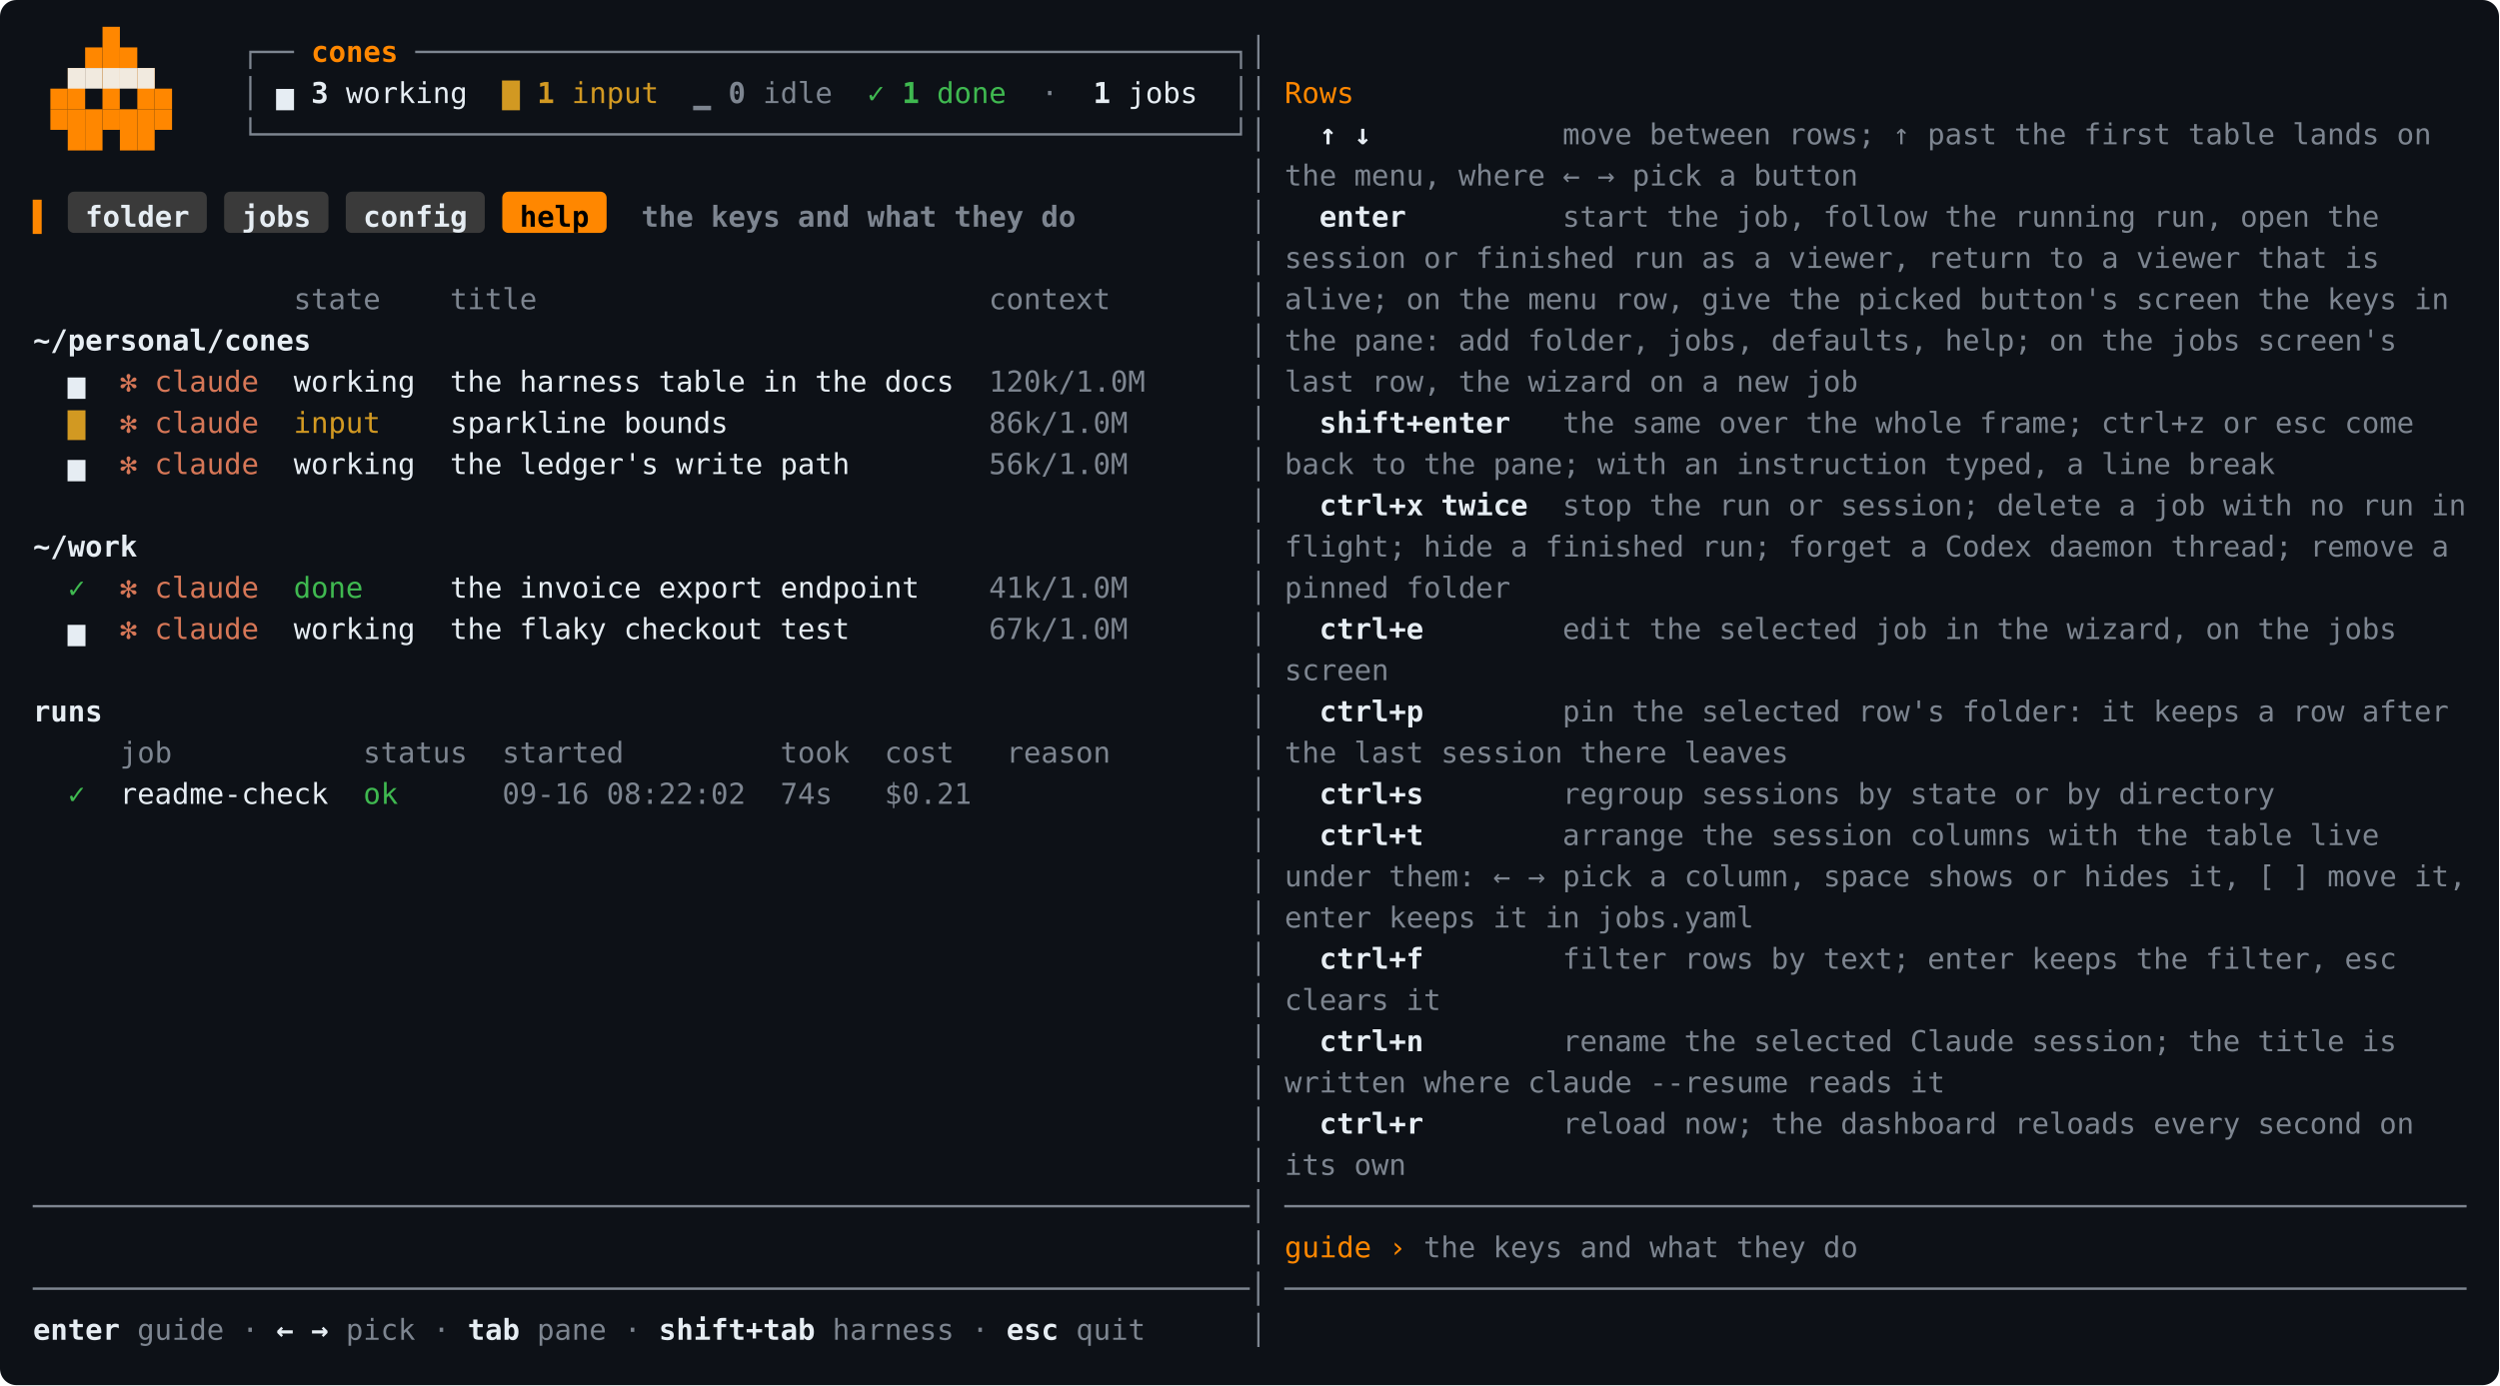
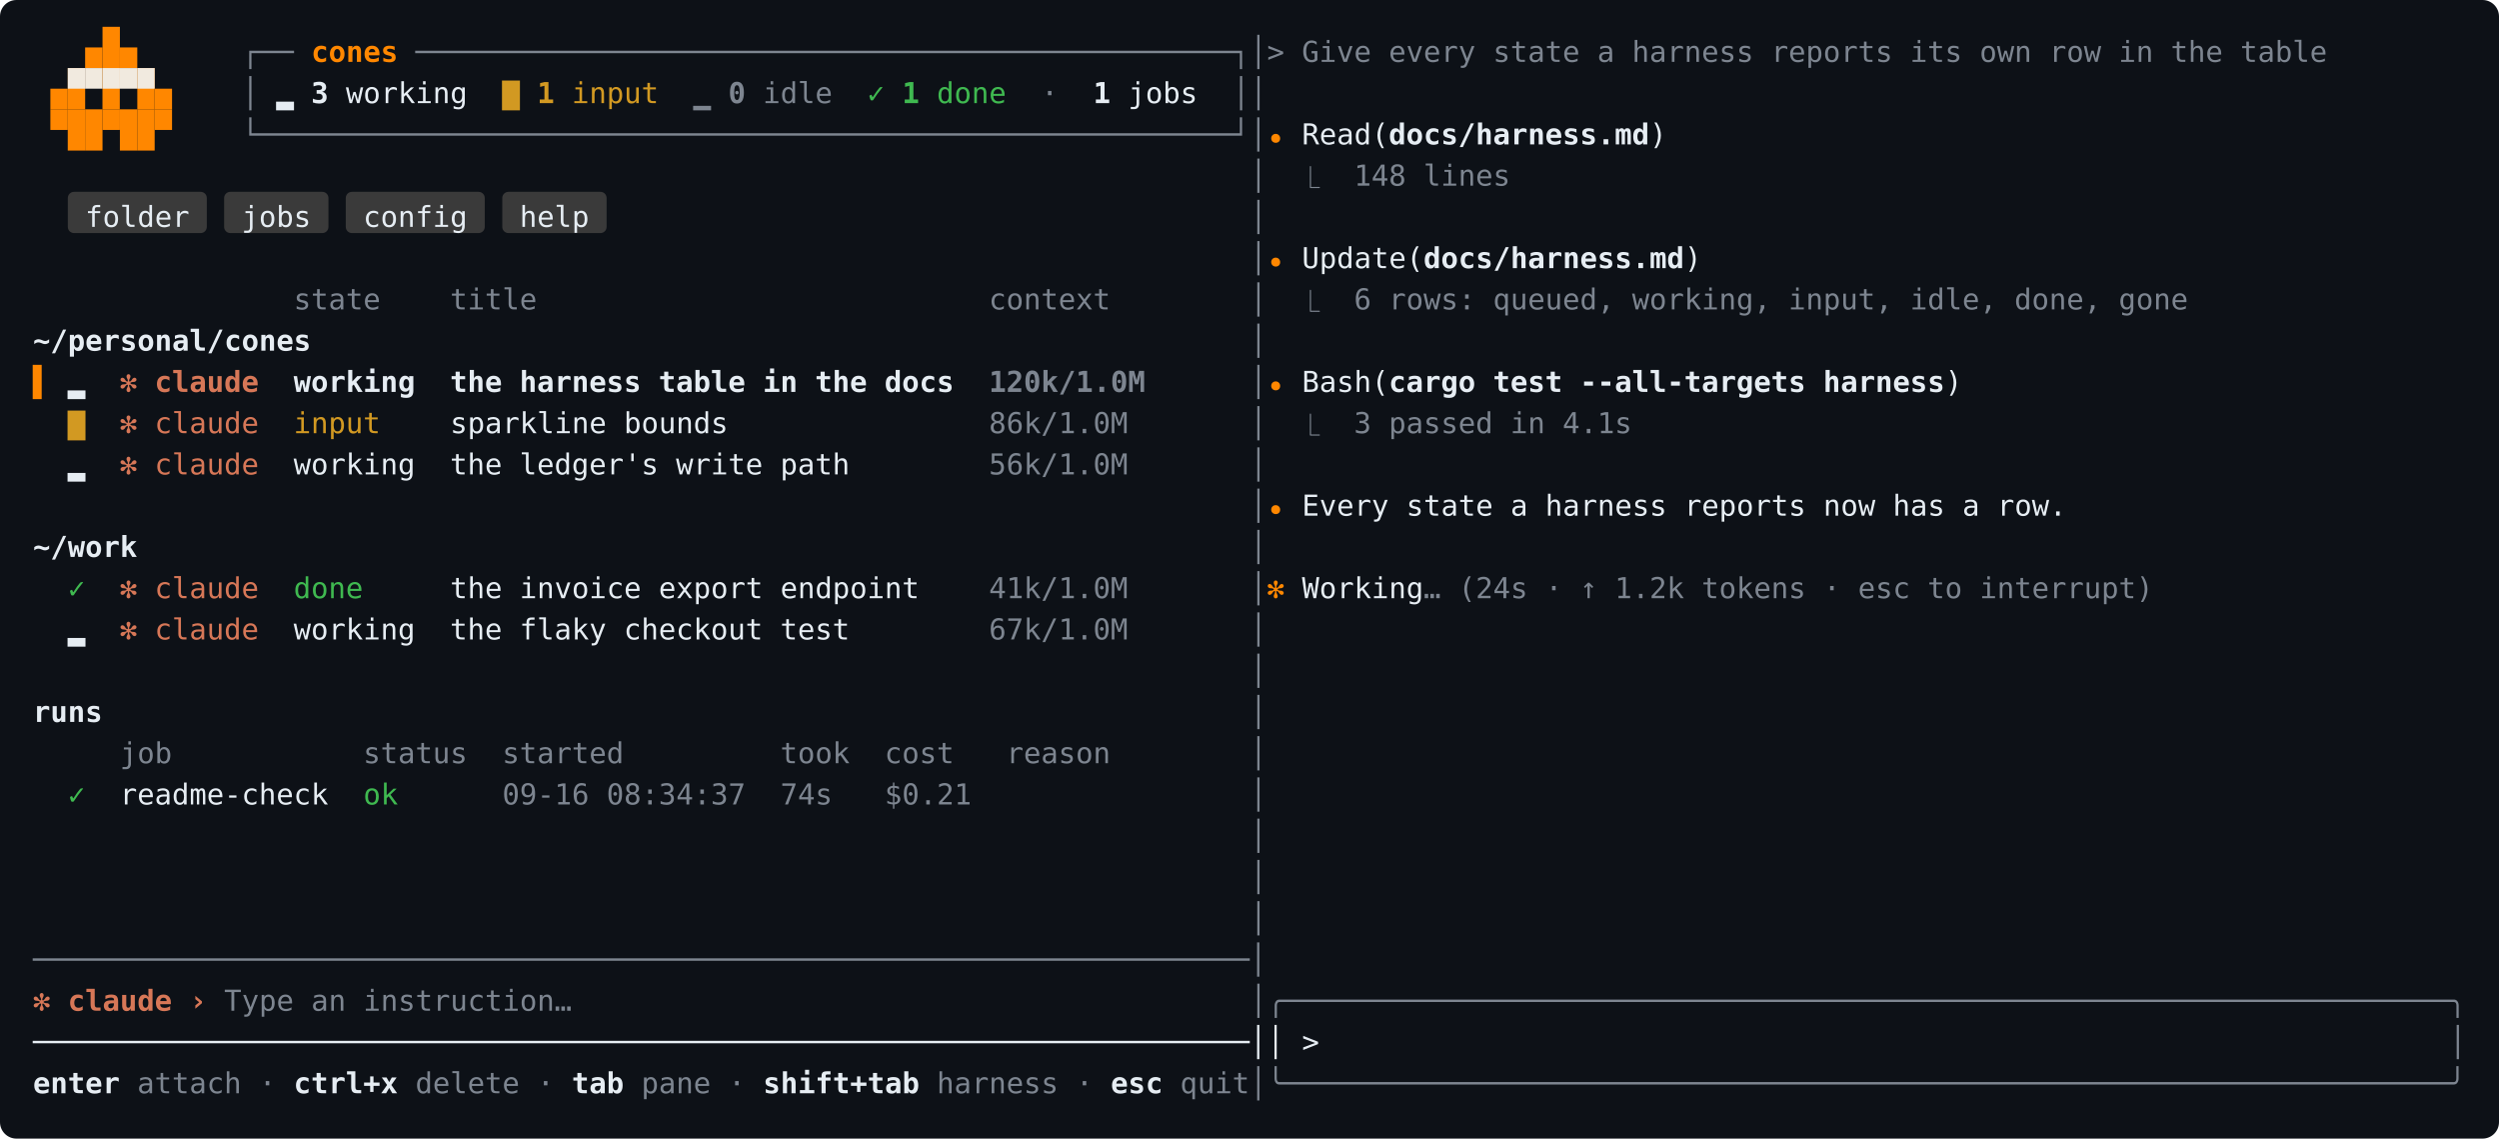
- <svg xmlns="http://www.w3.org/2000/svg" width="1212" height="672" viewBox="0 0 1212 672" font-family="SFMono-Regular,Menlo,Consolas,monospace" font-size="14">
-   <rect width="1212" height="672" rx="8" fill="#0d1117" />
+ <svg xmlns="http://www.w3.org/2000/svg" width="1212" height="552" viewBox="0 0 1212 552" font-family="SFMono-Regular,Menlo,Consolas,monospace" font-size="14">
+   <rect width="1212" height="552" rx="8" fill="#0d1117" />
  <rect x="41.29" y="23.0" width="8.43" height="10.0" fill="#ff8700" />
  <rect x="49.72" y="13" width="8.43" height="20" fill="#ff8700" />
  <rect x="58.15" y="23.0" width="8.43" height="10.0" fill="#ff8700" />
  <text x="117.2" y="30" xml:space="preserve" textLength="33.7" lengthAdjust="spacingAndGlyphs" fill="#7d8590">┌── </text>
  <text x="150.9" y="30" xml:space="preserve" textLength="50.6" lengthAdjust="spacingAndGlyphs" fill="#ff8700" font-weight="700">cones </text>
-   <text x="201.5" y="30" xml:space="preserve" textLength="413.1" lengthAdjust="spacingAndGlyphs" fill="#7d8590">───────────────────────────────────────────────┐│</text>
+   <text x="201.5" y="30" xml:space="preserve" textLength="927.3" lengthAdjust="spacingAndGlyphs" fill="#7d8590">───────────────────────────────────────────────┐│&gt; Give every state a harness reports its own row in the table</text>
  <rect x="24.43" y="43.0" width="8.43" height="10.0" fill="#ff8700" />
  <rect x="32.9" y="33" width="8.4" height="20" rx="0" fill="#ff8700" />
  <rect x="32.86" y="33" width="8.43" height="10.0" fill="#f1eadf" />
  <rect x="41.29" y="33" width="8.43" height="10.0" fill="#f1eadf" />
  <rect x="49.7" y="33" width="8.4" height="20" rx="0" fill="#ff8700" />
  <rect x="49.72" y="33" width="8.43" height="10.0" fill="#f1eadf" />
  <rect x="58.15" y="33" width="8.43" height="10.0" fill="#f1eadf" />
  <rect x="66.6" y="33" width="8.4" height="20" rx="0" fill="#ff8700" />
  <rect x="66.58" y="33" width="8.43" height="10.0" fill="#f1eadf" />
  <rect x="75.01" y="43.0" width="8.43" height="10.0" fill="#ff8700" />
  <text x="117.2" y="50" xml:space="preserve" textLength="8.4" lengthAdjust="spacingAndGlyphs" fill="#7d8590">│</text>
-   <text x="125.6" y="50" xml:space="preserve" textLength="25.3" lengthAdjust="spacingAndGlyphs" fill="#e6edf3"> ▅ </text>
+   <text x="125.6" y="50" xml:space="preserve" textLength="25.3" lengthAdjust="spacingAndGlyphs" fill="#e6edf3"> ▂ </text>
  <text x="150.9" y="50" xml:space="preserve" textLength="8.4" lengthAdjust="spacingAndGlyphs" fill="#e6edf3" font-weight="700">3</text>
  <text x="159.3" y="50" xml:space="preserve" textLength="84.3" lengthAdjust="spacingAndGlyphs" fill="#e6edf3"> working  </text>
  <text x="243.6" y="50" xml:space="preserve" textLength="16.9" lengthAdjust="spacingAndGlyphs" fill="#d29922">▇ </text>
  <text x="260.5" y="50" xml:space="preserve" textLength="8.4" lengthAdjust="spacingAndGlyphs" fill="#d29922" font-weight="700">1</text>
  <text x="268.9" y="50" xml:space="preserve" textLength="50.6" lengthAdjust="spacingAndGlyphs" fill="#d29922"> input</text>
  <text x="336.3" y="50" xml:space="preserve" textLength="16.9" lengthAdjust="spacingAndGlyphs" fill="#7d8590">▁ </text>
  <text x="353.2" y="50" xml:space="preserve" textLength="8.4" lengthAdjust="spacingAndGlyphs" fill="#7d8590" font-weight="700">0</text>
  <text x="361.6" y="50" xml:space="preserve" textLength="42.1" lengthAdjust="spacingAndGlyphs" fill="#7d8590"> idle</text>
  <text x="420.6" y="50" xml:space="preserve" textLength="16.9" lengthAdjust="spacingAndGlyphs" fill="#3fb950">✓ </text>
  <text x="437.5" y="50" xml:space="preserve" textLength="8.4" lengthAdjust="spacingAndGlyphs" fill="#3fb950" font-weight="700">1</text>
  <text x="445.9" y="50" xml:space="preserve" textLength="42.1" lengthAdjust="spacingAndGlyphs" fill="#3fb950"> done</text>
  <text x="504.9" y="50" xml:space="preserve" textLength="25.3" lengthAdjust="spacingAndGlyphs" fill="#7d8590">·  </text>
  <text x="530.2" y="50" xml:space="preserve" textLength="8.4" lengthAdjust="spacingAndGlyphs" fill="#e6edf3" font-weight="700">1</text>
  <text x="538.7" y="50" xml:space="preserve" textLength="59.0" lengthAdjust="spacingAndGlyphs" fill="#e6edf3"> jobs  </text>
  <text x="597.7" y="50" xml:space="preserve" textLength="16.9" lengthAdjust="spacingAndGlyphs" fill="#7d8590">││</text>
-   <text x="623.0" y="50" xml:space="preserve" textLength="33.7" lengthAdjust="spacingAndGlyphs" fill="#ff8700">Rows</text>
  <rect x="24.43" y="53" width="8.43" height="10.0" fill="#ff8700" />
  <rect x="32.86" y="53" width="8.43" height="20" fill="#ff8700" />
  <rect x="41.29" y="53" width="8.43" height="20" fill="#ff8700" />
  <rect x="49.72" y="53" width="8.43" height="10.0" fill="#ff8700" />
  <rect x="58.15" y="53" width="8.43" height="20" fill="#ff8700" />
  <rect x="66.58" y="53" width="8.43" height="20" fill="#ff8700" />
  <rect x="75.01" y="53" width="8.43" height="10.0" fill="#ff8700" />
  <text x="117.2" y="70" xml:space="preserve" textLength="497.4" lengthAdjust="spacingAndGlyphs" fill="#7d8590">└────────────────────────────────────────────────────────┘│</text>
-   <text x="623.0" y="70" xml:space="preserve" textLength="134.9" lengthAdjust="spacingAndGlyphs" fill="#e6edf3" font-weight="700">  ↑ ↓           </text>
-   <text x="757.8" y="70" xml:space="preserve" textLength="421.5" lengthAdjust="spacingAndGlyphs" fill="#7d8590">move between rows; ↑ past the first table lands on</text>
+   <text x="614.5" y="70" xml:space="preserve" textLength="8.4" lengthAdjust="spacingAndGlyphs" fill="#ff8700">⏺</text>
+   <text x="623.0" y="70" xml:space="preserve" textLength="50.6" lengthAdjust="spacingAndGlyphs" fill="#e6edf3"> Read(</text>
+   <text x="673.5" y="70" xml:space="preserve" textLength="126.4" lengthAdjust="spacingAndGlyphs" fill="#e6edf3" font-weight="700">docs/harness.md</text>
+   <text x="800.0" y="70" xml:space="preserve" textLength="8.4" lengthAdjust="spacingAndGlyphs" fill="#e6edf3">)</text>
  <text x="606.1" y="90" xml:space="preserve" textLength="8.4" lengthAdjust="spacingAndGlyphs" fill="#7d8590">│</text>
-   <text x="623.0" y="90" xml:space="preserve" textLength="278.2" lengthAdjust="spacingAndGlyphs" fill="#7d8590">the menu, where ← → pick a button</text>
-   <text x="16.0" y="110" xml:space="preserve" textLength="16.9" lengthAdjust="spacingAndGlyphs" fill="#ff8700" font-weight="700">▌ </text>
+   <text x="631.4" y="90" xml:space="preserve" textLength="101.2" lengthAdjust="spacingAndGlyphs" fill="#7d8590">⎿  148 lines</text>
  <rect x="32.9" y="93" width="67.4" height="20" rx="3" fill="#3a3a3a" />
-   <text x="32.9" y="110" xml:space="preserve" textLength="67.4" lengthAdjust="spacingAndGlyphs" fill="#e6edf3" font-weight="700"> folder </text>
+   <text x="32.9" y="110" xml:space="preserve" textLength="67.4" lengthAdjust="spacingAndGlyphs" fill="#e6edf3"> folder </text>
  <rect x="108.7" y="93" width="50.6" height="20" rx="3" fill="#3a3a3a" />
-   <text x="108.7" y="110" xml:space="preserve" textLength="50.6" lengthAdjust="spacingAndGlyphs" fill="#e6edf3" font-weight="700"> jobs </text>
+   <text x="108.7" y="110" xml:space="preserve" textLength="50.6" lengthAdjust="spacingAndGlyphs" fill="#e6edf3"> jobs </text>
  <rect x="167.7" y="93" width="67.4" height="20" rx="3" fill="#3a3a3a" />
-   <text x="167.7" y="110" xml:space="preserve" textLength="67.4" lengthAdjust="spacingAndGlyphs" fill="#e6edf3" font-weight="700"> config </text>
-   <rect x="243.6" y="93" width="50.6" height="20" rx="3" fill="#ff8700" />
-   <text x="243.6" y="110" xml:space="preserve" textLength="50.6" lengthAdjust="spacingAndGlyphs" fill="#000" font-weight="700"> help </text>
-   <text x="302.6" y="110" xml:space="preserve" textLength="219.2" lengthAdjust="spacingAndGlyphs" fill="#7d8590" font-weight="700"> the keys and what they do</text>
+   <text x="167.7" y="110" xml:space="preserve" textLength="67.4" lengthAdjust="spacingAndGlyphs" fill="#e6edf3"> config </text>
+   <rect x="243.6" y="93" width="50.6" height="20" rx="3" fill="#3a3a3a" />
+   <text x="243.6" y="110" xml:space="preserve" textLength="50.6" lengthAdjust="spacingAndGlyphs" fill="#e6edf3"> help </text>
  <text x="606.1" y="110" xml:space="preserve" textLength="8.4" lengthAdjust="spacingAndGlyphs" fill="#7d8590">│</text>
-   <text x="623.0" y="110" xml:space="preserve" textLength="134.9" lengthAdjust="spacingAndGlyphs" fill="#e6edf3" font-weight="700">  enter         </text>
-   <text x="757.8" y="110" xml:space="preserve" textLength="396.2" lengthAdjust="spacingAndGlyphs" fill="#7d8590">start the job, follow the running run, open the</text>
  <text x="606.1" y="130" xml:space="preserve" textLength="8.4" lengthAdjust="spacingAndGlyphs" fill="#7d8590">│</text>
-   <text x="623.0" y="130" xml:space="preserve" textLength="531.1" lengthAdjust="spacingAndGlyphs" fill="#7d8590">session or finished run as a viewer, return to a viewer that is</text>
+   <text x="614.5" y="130" xml:space="preserve" textLength="8.4" lengthAdjust="spacingAndGlyphs" fill="#ff8700">⏺</text>
+   <text x="623.0" y="130" xml:space="preserve" textLength="67.4" lengthAdjust="spacingAndGlyphs" fill="#e6edf3"> Update(</text>
+   <text x="690.4" y="130" xml:space="preserve" textLength="126.4" lengthAdjust="spacingAndGlyphs" fill="#e6edf3" font-weight="700">docs/harness.md</text>
+   <text x="816.9" y="130" xml:space="preserve" textLength="8.4" lengthAdjust="spacingAndGlyphs" fill="#e6edf3">)</text>
  <text x="16.0" y="150" xml:space="preserve" textLength="556.4" lengthAdjust="spacingAndGlyphs" fill="#7d8590">               state    title                          context    </text>
  <text x="606.1" y="150" xml:space="preserve" textLength="8.4" lengthAdjust="spacingAndGlyphs" fill="#7d8590">│</text>
-   <text x="623.0" y="150" xml:space="preserve" textLength="564.8" lengthAdjust="spacingAndGlyphs" fill="#7d8590">alive; on the menu row, give the picked button's screen the keys in</text>
+   <text x="631.4" y="150" xml:space="preserve" textLength="429.9" lengthAdjust="spacingAndGlyphs" fill="#7d8590">⎿  6 rows: queued, working, input, idle, done, gone</text>
  <text x="16.0" y="170" xml:space="preserve" textLength="134.9" lengthAdjust="spacingAndGlyphs" fill="#e6edf3" font-weight="700">~/personal/cones</text>
  <text x="606.1" y="170" xml:space="preserve" textLength="8.4" lengthAdjust="spacingAndGlyphs" fill="#7d8590">│</text>
-   <text x="623.0" y="170" xml:space="preserve" textLength="539.5" lengthAdjust="spacingAndGlyphs" fill="#7d8590">the pane: add folder, jobs, defaults, help; on the jobs screen's</text>
-   <text x="32.9" y="190" xml:space="preserve" textLength="25.3" lengthAdjust="spacingAndGlyphs" fill="#e6edf3">▅  </text>
-   <text x="58.1" y="190" xml:space="preserve" textLength="84.3" lengthAdjust="spacingAndGlyphs" fill="#d77757">✻ claude  </text>
-   <text x="142.4" y="190" xml:space="preserve" textLength="337.2" lengthAdjust="spacingAndGlyphs" fill="#e6edf3">working  the harness table in the docs  </text>
-   <text x="479.6" y="190" xml:space="preserve" textLength="92.7" lengthAdjust="spacingAndGlyphs" fill="#7d8590">120k/1.0M  </text>
+   <text x="16.0" y="190" xml:space="preserve" textLength="16.9" lengthAdjust="spacingAndGlyphs" fill="#ff8700" font-weight="700">▌ </text>
+   <text x="32.9" y="190" xml:space="preserve" textLength="25.3" lengthAdjust="spacingAndGlyphs" fill="#e6edf3" font-weight="700">▂  </text>
+   <text x="58.1" y="190" xml:space="preserve" textLength="84.3" lengthAdjust="spacingAndGlyphs" fill="#d77757" font-weight="700">✻ claude  </text>
+   <text x="142.4" y="190" xml:space="preserve" textLength="337.2" lengthAdjust="spacingAndGlyphs" fill="#e6edf3" font-weight="700">working  the harness table in the docs  </text>
+   <text x="479.6" y="190" xml:space="preserve" textLength="92.7" lengthAdjust="spacingAndGlyphs" fill="#7d8590" font-weight="700">120k/1.0M  </text>
  <text x="606.1" y="190" xml:space="preserve" textLength="8.4" lengthAdjust="spacingAndGlyphs" fill="#7d8590">│</text>
-   <text x="623.0" y="190" xml:space="preserve" textLength="278.2" lengthAdjust="spacingAndGlyphs" fill="#7d8590">last row, the wizard on a new job</text>
+   <text x="614.5" y="190" xml:space="preserve" textLength="8.4" lengthAdjust="spacingAndGlyphs" fill="#ff8700">⏺</text>
+   <text x="623.0" y="190" xml:space="preserve" textLength="50.6" lengthAdjust="spacingAndGlyphs" fill="#e6edf3"> Bash(</text>
+   <text x="673.5" y="190" xml:space="preserve" textLength="269.8" lengthAdjust="spacingAndGlyphs" fill="#e6edf3" font-weight="700">cargo test --all-targets harness</text>
+   <text x="943.3" y="190" xml:space="preserve" textLength="8.4" lengthAdjust="spacingAndGlyphs" fill="#e6edf3">)</text>
  <text x="32.9" y="210" xml:space="preserve" textLength="25.3" lengthAdjust="spacingAndGlyphs" fill="#d29922">▇  </text>
  <text x="58.1" y="210" xml:space="preserve" textLength="84.3" lengthAdjust="spacingAndGlyphs" fill="#d77757">✻ claude  </text>
  <text x="142.4" y="210" xml:space="preserve" textLength="75.9" lengthAdjust="spacingAndGlyphs" fill="#d29922">input    </text>
  <text x="218.3" y="210" xml:space="preserve" textLength="261.3" lengthAdjust="spacingAndGlyphs" fill="#e6edf3">sparkline bounds               </text>
  <text x="479.6" y="210" xml:space="preserve" textLength="92.7" lengthAdjust="spacingAndGlyphs" fill="#7d8590">86k/1.0M   </text>
  <text x="606.1" y="210" xml:space="preserve" textLength="8.4" lengthAdjust="spacingAndGlyphs" fill="#7d8590">│</text>
-   <text x="623.0" y="210" xml:space="preserve" textLength="134.9" lengthAdjust="spacingAndGlyphs" fill="#e6edf3" font-weight="700">  shift+enter   </text>
-   <text x="757.8" y="210" xml:space="preserve" textLength="413.1" lengthAdjust="spacingAndGlyphs" fill="#7d8590">the same over the whole frame; ctrl+z or esc come</text>
-   <text x="32.9" y="230" xml:space="preserve" textLength="25.3" lengthAdjust="spacingAndGlyphs" fill="#e6edf3">▅  </text>
+   <text x="631.4" y="210" xml:space="preserve" textLength="160.2" lengthAdjust="spacingAndGlyphs" fill="#7d8590">⎿  3 passed in 4.1s</text>
+   <text x="32.9" y="230" xml:space="preserve" textLength="25.3" lengthAdjust="spacingAndGlyphs" fill="#e6edf3">▂  </text>
  <text x="58.1" y="230" xml:space="preserve" textLength="84.3" lengthAdjust="spacingAndGlyphs" fill="#d77757">✻ claude  </text>
  <text x="142.4" y="230" xml:space="preserve" textLength="337.2" lengthAdjust="spacingAndGlyphs" fill="#e6edf3">working  the ledger's write path        </text>
  <text x="479.6" y="230" xml:space="preserve" textLength="92.7" lengthAdjust="spacingAndGlyphs" fill="#7d8590">56k/1.0M   </text>
  <text x="606.1" y="230" xml:space="preserve" textLength="8.4" lengthAdjust="spacingAndGlyphs" fill="#7d8590">│</text>
-   <text x="623.0" y="230" xml:space="preserve" textLength="480.5" lengthAdjust="spacingAndGlyphs" fill="#7d8590">back to the pane; with an instruction typed, a line break</text>
  <text x="606.1" y="250" xml:space="preserve" textLength="8.4" lengthAdjust="spacingAndGlyphs" fill="#7d8590">│</text>
-   <text x="623.0" y="250" xml:space="preserve" textLength="134.9" lengthAdjust="spacingAndGlyphs" fill="#e6edf3" font-weight="700">  ctrl+x twice  </text>
-   <text x="757.8" y="250" xml:space="preserve" textLength="438.4" lengthAdjust="spacingAndGlyphs" fill="#7d8590">stop the run or session; delete a job with no run in</text>
+   <text x="614.5" y="250" xml:space="preserve" textLength="8.4" lengthAdjust="spacingAndGlyphs" fill="#ff8700">⏺</text>
+   <text x="623.0" y="250" xml:space="preserve" textLength="379.3" lengthAdjust="spacingAndGlyphs" fill="#e6edf3"> Every state a harness reports now has a row.</text>
  <text x="16.0" y="270" xml:space="preserve" textLength="50.6" lengthAdjust="spacingAndGlyphs" fill="#e6edf3" font-weight="700">~/work</text>
  <text x="606.1" y="270" xml:space="preserve" textLength="8.4" lengthAdjust="spacingAndGlyphs" fill="#7d8590">│</text>
-   <text x="623.0" y="270" xml:space="preserve" textLength="564.8" lengthAdjust="spacingAndGlyphs" fill="#7d8590">flight; hide a finished run; forget a Codex daemon thread; remove a</text>
  <text x="32.9" y="290" xml:space="preserve" textLength="25.3" lengthAdjust="spacingAndGlyphs" fill="#3fb950">✓  </text>
  <text x="58.1" y="290" xml:space="preserve" textLength="84.3" lengthAdjust="spacingAndGlyphs" fill="#d77757">✻ claude  </text>
  <text x="142.4" y="290" xml:space="preserve" textLength="75.9" lengthAdjust="spacingAndGlyphs" fill="#3fb950">done     </text>
  <text x="218.3" y="290" xml:space="preserve" textLength="261.3" lengthAdjust="spacingAndGlyphs" fill="#e6edf3">the invoice export endpoint    </text>
  <text x="479.6" y="290" xml:space="preserve" textLength="92.7" lengthAdjust="spacingAndGlyphs" fill="#7d8590">41k/1.0M   </text>
  <text x="606.1" y="290" xml:space="preserve" textLength="8.4" lengthAdjust="spacingAndGlyphs" fill="#7d8590">│</text>
-   <text x="623.0" y="290" xml:space="preserve" textLength="109.6" lengthAdjust="spacingAndGlyphs" fill="#7d8590">pinned folder</text>
-   <text x="32.9" y="310" xml:space="preserve" textLength="25.3" lengthAdjust="spacingAndGlyphs" fill="#e6edf3">▅  </text>
+   <text x="614.5" y="290" xml:space="preserve" textLength="8.4" lengthAdjust="spacingAndGlyphs" fill="#ff8700">✻</text>
+   <text x="623.0" y="290" xml:space="preserve" textLength="67.4" lengthAdjust="spacingAndGlyphs" fill="#e6edf3"> Working</text>
+   <text x="690.4" y="290" xml:space="preserve" textLength="354.1" lengthAdjust="spacingAndGlyphs" fill="#7d8590">… (24s · ↑ 1.2k tokens · esc to interrupt)</text>
+   <text x="32.9" y="310" xml:space="preserve" textLength="25.3" lengthAdjust="spacingAndGlyphs" fill="#e6edf3">▂  </text>
  <text x="58.1" y="310" xml:space="preserve" textLength="84.3" lengthAdjust="spacingAndGlyphs" fill="#d77757">✻ claude  </text>
  <text x="142.4" y="310" xml:space="preserve" textLength="337.2" lengthAdjust="spacingAndGlyphs" fill="#e6edf3">working  the flaky checkout test        </text>
  <text x="479.6" y="310" xml:space="preserve" textLength="92.7" lengthAdjust="spacingAndGlyphs" fill="#7d8590">67k/1.0M   </text>
  <text x="606.1" y="310" xml:space="preserve" textLength="8.4" lengthAdjust="spacingAndGlyphs" fill="#7d8590">│</text>
-   <text x="623.0" y="310" xml:space="preserve" textLength="134.9" lengthAdjust="spacingAndGlyphs" fill="#e6edf3" font-weight="700">  ctrl+e        </text>
-   <text x="757.8" y="310" xml:space="preserve" textLength="404.6" lengthAdjust="spacingAndGlyphs" fill="#7d8590">edit the selected job in the wizard, on the jobs</text>
  <text x="606.1" y="330" xml:space="preserve" textLength="8.4" lengthAdjust="spacingAndGlyphs" fill="#7d8590">│</text>
-   <text x="623.0" y="330" xml:space="preserve" textLength="50.6" lengthAdjust="spacingAndGlyphs" fill="#7d8590">screen</text>
  <text x="16.0" y="350" xml:space="preserve" textLength="33.7" lengthAdjust="spacingAndGlyphs" fill="#e6edf3" font-weight="700">runs</text>
  <text x="606.1" y="350" xml:space="preserve" textLength="8.4" lengthAdjust="spacingAndGlyphs" fill="#7d8590">│</text>
-   <text x="623.0" y="350" xml:space="preserve" textLength="134.9" lengthAdjust="spacingAndGlyphs" fill="#e6edf3" font-weight="700">  ctrl+p        </text>
-   <text x="757.8" y="350" xml:space="preserve" textLength="429.9" lengthAdjust="spacingAndGlyphs" fill="#7d8590">pin the selected row's folder: it keeps a row after</text>
  <text x="16.0" y="370" xml:space="preserve" textLength="522.7" lengthAdjust="spacingAndGlyphs" fill="#7d8590">     job           status  started         took  cost   reason</text>
  <text x="606.1" y="370" xml:space="preserve" textLength="8.4" lengthAdjust="spacingAndGlyphs" fill="#7d8590">│</text>
-   <text x="623.0" y="370" xml:space="preserve" textLength="244.5" lengthAdjust="spacingAndGlyphs" fill="#7d8590">the last session there leaves</text>
  <text x="32.9" y="390" xml:space="preserve" textLength="25.3" lengthAdjust="spacingAndGlyphs" fill="#3fb950">✓  </text>
  <text x="58.1" y="390" xml:space="preserve" textLength="118.0" lengthAdjust="spacingAndGlyphs" fill="#e6edf3">readme-check  </text>
  <text x="176.2" y="390" xml:space="preserve" textLength="67.4" lengthAdjust="spacingAndGlyphs" fill="#3fb950">ok      </text>
-   <text x="243.6" y="390" xml:space="preserve" textLength="244.5" lengthAdjust="spacingAndGlyphs" fill="#7d8590">09-16 08:22:02  74s   $0.21  </text>
+   <text x="243.6" y="390" xml:space="preserve" textLength="244.5" lengthAdjust="spacingAndGlyphs" fill="#7d8590">09-16 08:34:37  74s   $0.21  </text>
  <text x="606.1" y="390" xml:space="preserve" textLength="8.4" lengthAdjust="spacingAndGlyphs" fill="#7d8590">│</text>
-   <text x="623.0" y="390" xml:space="preserve" textLength="134.9" lengthAdjust="spacingAndGlyphs" fill="#e6edf3" font-weight="700">  ctrl+s        </text>
-   <text x="757.8" y="390" xml:space="preserve" textLength="345.6" lengthAdjust="spacingAndGlyphs" fill="#7d8590">regroup sessions by state or by directory</text>
  <text x="606.1" y="410" xml:space="preserve" textLength="8.4" lengthAdjust="spacingAndGlyphs" fill="#7d8590">│</text>
-   <text x="623.0" y="410" xml:space="preserve" textLength="134.9" lengthAdjust="spacingAndGlyphs" fill="#e6edf3" font-weight="700">  ctrl+t        </text>
-   <text x="757.8" y="410" xml:space="preserve" textLength="396.2" lengthAdjust="spacingAndGlyphs" fill="#7d8590">arrange the session columns with the table live</text>
  <text x="606.1" y="430" xml:space="preserve" textLength="8.4" lengthAdjust="spacingAndGlyphs" fill="#7d8590">│</text>
-   <text x="623.0" y="430" xml:space="preserve" textLength="573.2" lengthAdjust="spacingAndGlyphs" fill="#7d8590">under them: ← → pick a column, space shows or hides it, [ ] move it,</text>
  <text x="606.1" y="450" xml:space="preserve" textLength="8.4" lengthAdjust="spacingAndGlyphs" fill="#7d8590">│</text>
-   <text x="623.0" y="450" xml:space="preserve" textLength="227.6" lengthAdjust="spacingAndGlyphs" fill="#7d8590">enter keeps it in jobs.yaml</text>
-   <text x="606.1" y="470" xml:space="preserve" textLength="8.4" lengthAdjust="spacingAndGlyphs" fill="#7d8590">│</text>
-   <text x="623.0" y="470" xml:space="preserve" textLength="134.9" lengthAdjust="spacingAndGlyphs" fill="#e6edf3" font-weight="700">  ctrl+f        </text>
-   <text x="757.8" y="470" xml:space="preserve" textLength="404.6" lengthAdjust="spacingAndGlyphs" fill="#7d8590">filter rows by text; enter keeps the filter, esc</text>
-   <text x="606.1" y="490" xml:space="preserve" textLength="8.4" lengthAdjust="spacingAndGlyphs" fill="#7d8590">│</text>
-   <text x="623.0" y="490" xml:space="preserve" textLength="75.9" lengthAdjust="spacingAndGlyphs" fill="#7d8590">clears it</text>
-   <text x="606.1" y="510" xml:space="preserve" textLength="8.4" lengthAdjust="spacingAndGlyphs" fill="#7d8590">│</text>
-   <text x="623.0" y="510" xml:space="preserve" textLength="134.9" lengthAdjust="spacingAndGlyphs" fill="#e6edf3" font-weight="700">  ctrl+n        </text>
-   <text x="757.8" y="510" xml:space="preserve" textLength="404.6" lengthAdjust="spacingAndGlyphs" fill="#7d8590">rename the selected Claude session; the title is</text>
-   <text x="606.1" y="530" xml:space="preserve" textLength="8.4" lengthAdjust="spacingAndGlyphs" fill="#7d8590">│</text>
-   <text x="623.0" y="530" xml:space="preserve" textLength="320.3" lengthAdjust="spacingAndGlyphs" fill="#7d8590">written where claude --resume reads it</text>
-   <text x="606.1" y="550" xml:space="preserve" textLength="8.4" lengthAdjust="spacingAndGlyphs" fill="#7d8590">│</text>
-   <text x="623.0" y="550" xml:space="preserve" textLength="134.9" lengthAdjust="spacingAndGlyphs" fill="#e6edf3" font-weight="700">  ctrl+r        </text>
-   <text x="757.8" y="550" xml:space="preserve" textLength="413.1" lengthAdjust="spacingAndGlyphs" fill="#7d8590">reload now; the dashboard reloads every second on</text>
-   <text x="606.1" y="570" xml:space="preserve" textLength="8.4" lengthAdjust="spacingAndGlyphs" fill="#7d8590">│</text>
-   <text x="623.0" y="570" xml:space="preserve" textLength="59.0" lengthAdjust="spacingAndGlyphs" fill="#7d8590">its own</text>
-   <text x="16.0" y="590" xml:space="preserve" textLength="598.5" lengthAdjust="spacingAndGlyphs" fill="#7d8590">──────────────────────────────────────────────────────────────────────│</text>
-   <text x="623.0" y="590" xml:space="preserve" textLength="573.2" lengthAdjust="spacingAndGlyphs" fill="#7d8590">────────────────────────────────────────────────────────────────────</text>
-   <text x="606.1" y="610" xml:space="preserve" textLength="8.4" lengthAdjust="spacingAndGlyphs" fill="#7d8590">│</text>
-   <text x="623.0" y="610" xml:space="preserve" textLength="67.4" lengthAdjust="spacingAndGlyphs" fill="#ff8700">guide › </text>
-   <text x="690.4" y="610" xml:space="preserve" textLength="210.8" lengthAdjust="spacingAndGlyphs" fill="#7d8590">the keys and what they do</text>
-   <text x="16.0" y="630" xml:space="preserve" textLength="598.5" lengthAdjust="spacingAndGlyphs" fill="#7d8590">──────────────────────────────────────────────────────────────────────│</text>
-   <text x="623.0" y="630" xml:space="preserve" textLength="573.2" lengthAdjust="spacingAndGlyphs" fill="#7d8590">────────────────────────────────────────────────────────────────────</text>
-   <text x="16.0" y="650" xml:space="preserve" textLength="42.1" lengthAdjust="spacingAndGlyphs" fill="#e6edf3" font-weight="700">enter</text>
-   <text x="58.1" y="650" xml:space="preserve" textLength="75.9" lengthAdjust="spacingAndGlyphs" fill="#7d8590"> guide · </text>
-   <text x="134.0" y="650" xml:space="preserve" textLength="25.3" lengthAdjust="spacingAndGlyphs" fill="#e6edf3" font-weight="700">← →</text>
-   <text x="159.3" y="650" xml:space="preserve" textLength="67.4" lengthAdjust="spacingAndGlyphs" fill="#7d8590"> pick · </text>
-   <text x="226.8" y="650" xml:space="preserve" textLength="25.3" lengthAdjust="spacingAndGlyphs" fill="#e6edf3" font-weight="700">tab</text>
-   <text x="252.0" y="650" xml:space="preserve" textLength="67.4" lengthAdjust="spacingAndGlyphs" fill="#7d8590"> pane · </text>
-   <text x="319.5" y="650" xml:space="preserve" textLength="75.9" lengthAdjust="spacingAndGlyphs" fill="#e6edf3" font-weight="700">shift+tab</text>
-   <text x="395.3" y="650" xml:space="preserve" textLength="92.7" lengthAdjust="spacingAndGlyphs" fill="#7d8590"> harness · </text>
-   <text x="488.1" y="650" xml:space="preserve" textLength="25.3" lengthAdjust="spacingAndGlyphs" fill="#e6edf3" font-weight="700">esc</text>
-   <text x="513.4" y="650" xml:space="preserve" textLength="42.1" lengthAdjust="spacingAndGlyphs" fill="#7d8590"> quit</text>
-   <text x="606.1" y="650" xml:space="preserve" textLength="8.4" lengthAdjust="spacingAndGlyphs" fill="#7d8590">│</text>
+   <text x="16.0" y="470" xml:space="preserve" textLength="598.5" lengthAdjust="spacingAndGlyphs" fill="#7d8590">──────────────────────────────────────────────────────────────────────│</text>
+   <text x="16.0" y="490" xml:space="preserve" textLength="92.7" lengthAdjust="spacingAndGlyphs" fill="#d77757" font-weight="700">✻ claude › </text>
+   <text x="108.7" y="490" xml:space="preserve" textLength="8.4" lengthAdjust="spacingAndGlyphs" fill="#7d8590">T</text>
+   <text x="117.2" y="490" xml:space="preserve" textLength="160.2" lengthAdjust="spacingAndGlyphs" fill="#7d8590">ype an instruction…</text>
+   <text x="606.1" y="490" xml:space="preserve" textLength="590.1" lengthAdjust="spacingAndGlyphs" fill="#7d8590">│╭───────────────────────────────────────────────────────────────────╮</text>
+   <text x="16.0" y="510" xml:space="preserve" textLength="607.0" lengthAdjust="spacingAndGlyphs" fill="#e6edf3">──────────────────────────────────────────────────────────────────────││</text>
+   <text x="623.0" y="510" xml:space="preserve" textLength="564.8" lengthAdjust="spacingAndGlyphs" fill="#e6edf3"> &gt;                                                                 </text>
+   <text x="1187.8" y="510" xml:space="preserve" textLength="8.4" lengthAdjust="spacingAndGlyphs" fill="#7d8590">│</text>
+   <text x="16.0" y="530" xml:space="preserve" textLength="42.1" lengthAdjust="spacingAndGlyphs" fill="#e6edf3" font-weight="700">enter</text>
+   <text x="58.1" y="530" xml:space="preserve" textLength="84.3" lengthAdjust="spacingAndGlyphs" fill="#7d8590"> attach · </text>
+   <text x="142.4" y="530" xml:space="preserve" textLength="50.6" lengthAdjust="spacingAndGlyphs" fill="#e6edf3" font-weight="700">ctrl+x</text>
+   <text x="193.0" y="530" xml:space="preserve" textLength="84.3" lengthAdjust="spacingAndGlyphs" fill="#7d8590"> delete · </text>
+   <text x="277.3" y="530" xml:space="preserve" textLength="25.3" lengthAdjust="spacingAndGlyphs" fill="#e6edf3" font-weight="700">tab</text>
+   <text x="302.6" y="530" xml:space="preserve" textLength="67.4" lengthAdjust="spacingAndGlyphs" fill="#7d8590"> pane · </text>
+   <text x="370.1" y="530" xml:space="preserve" textLength="75.9" lengthAdjust="spacingAndGlyphs" fill="#e6edf3" font-weight="700">shift+tab</text>
+   <text x="445.9" y="530" xml:space="preserve" textLength="92.7" lengthAdjust="spacingAndGlyphs" fill="#7d8590"> harness · </text>
+   <text x="538.7" y="530" xml:space="preserve" textLength="25.3" lengthAdjust="spacingAndGlyphs" fill="#e6edf3" font-weight="700">esc</text>
+   <text x="563.9" y="530" xml:space="preserve" textLength="632.2" lengthAdjust="spacingAndGlyphs" fill="#7d8590"> quit│╰───────────────────────────────────────────────────────────────────╯</text>
</svg>
